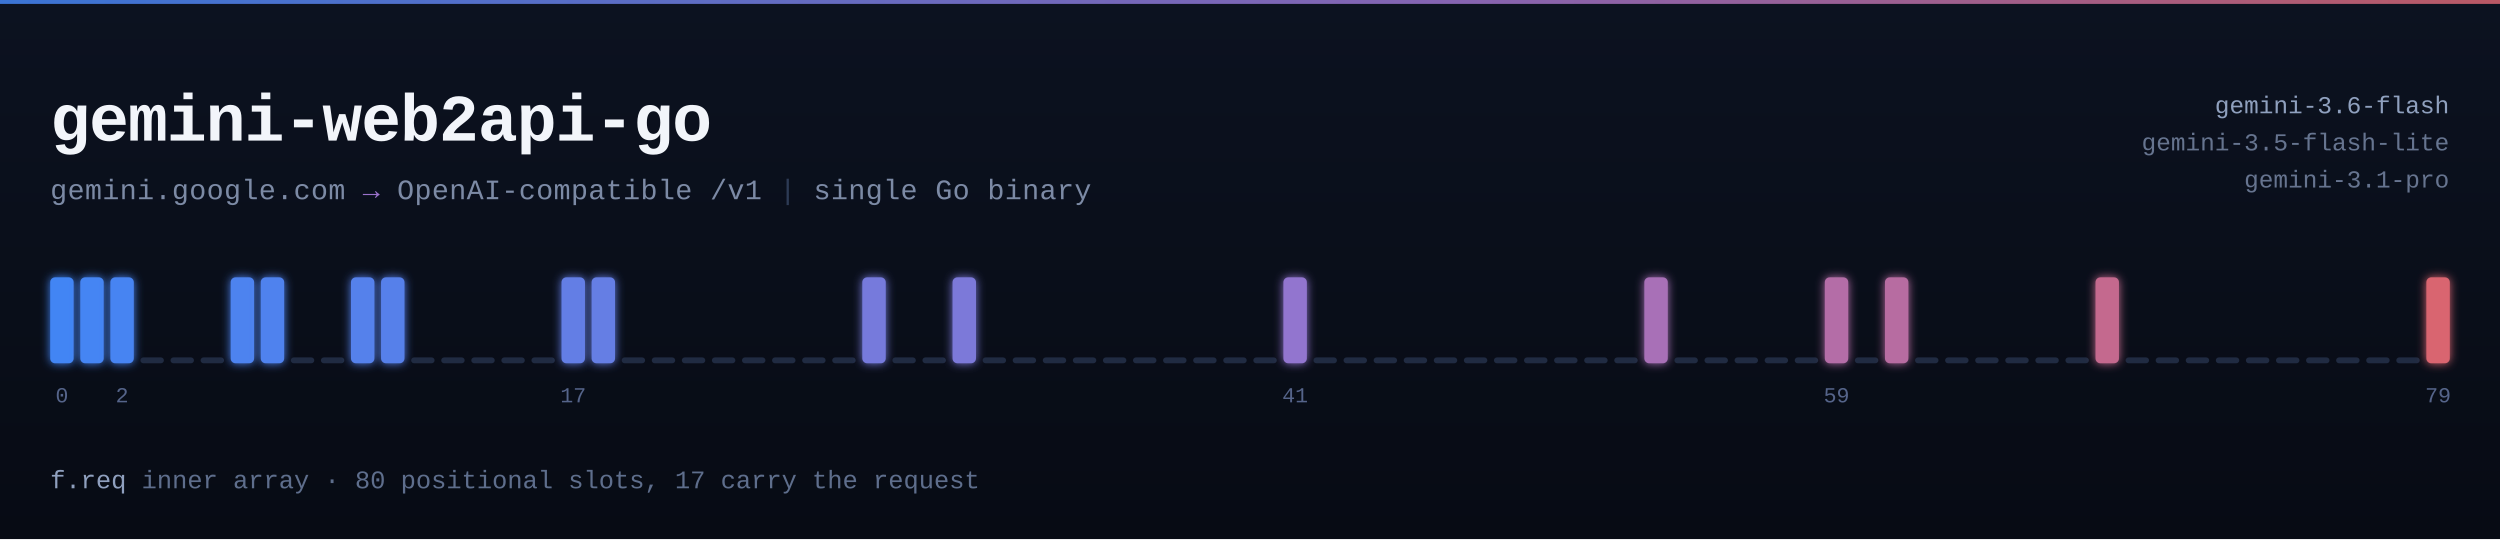
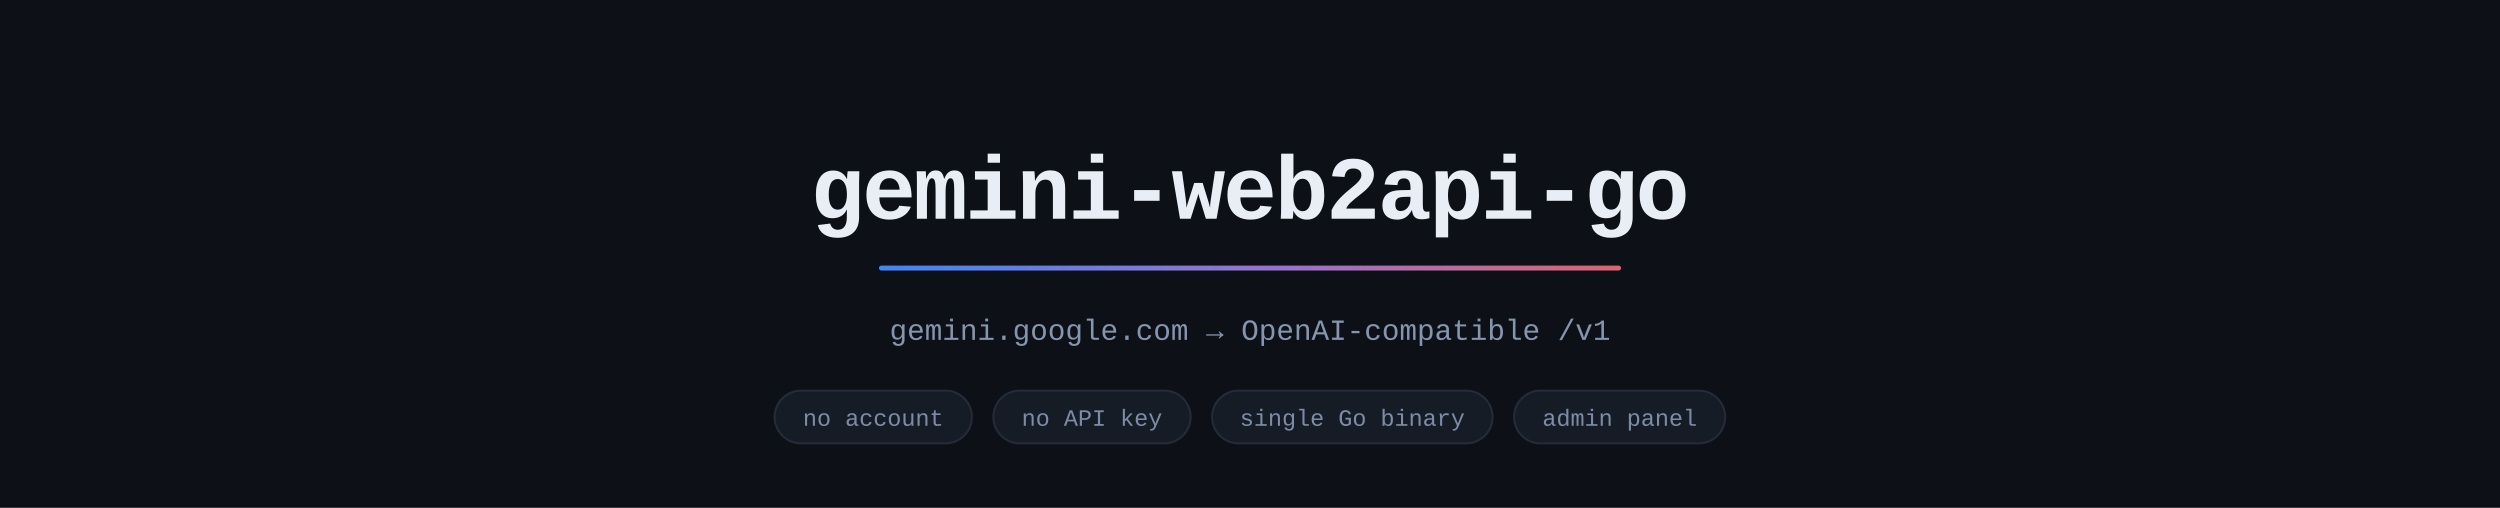
- <svg xmlns="http://www.w3.org/2000/svg" width="1280" height="276" viewBox="0 0 1280 276" role="img" aria-label="gemini-web2api-go — Gemini web protocol to OpenAI-compatible API">
+ <svg xmlns="http://www.w3.org/2000/svg" width="1280" height="260" viewBox="0 0 1280 260" role="img" aria-label="gemini-web2api-go — the Gemini web protocol, spoken as OpenAI">
  <defs>
-     <linearGradient id="bg" x1="0" y1="0" x2="0" y2="1">
-       <stop offset="0" stop-color="#0C1220" />
-       <stop offset="1" stop-color="#070B14" />
-     </linearGradient>
    <linearGradient id="sweep" x1="0" y1="0" x2="1" y2="0">
      <stop offset="0" stop-color="#4285F4" />
-       <stop offset="0.58" stop-color="#9B72CB" />
+       <stop offset="0.55" stop-color="#9B72CB" />
      <stop offset="1" stop-color="#D96570" />
    </linearGradient>
-     <filter id="glow" x="-60%" y="-60%" width="220%" height="220%">
-       <feGaussianBlur stdDeviation="2.4" result="b" />
-       <feMerge>
-         <feMergeNode in="b" />
-         <feMergeNode in="SourceGraphic" />
-       </feMerge>
-     </filter>
  </defs>
-   <rect width="1280" height="276" fill="url(#bg)" />
-   <rect x="0" y="0" width="1280" height="2" fill="url(#sweep)" opacity=".85" />
-   <text x="25.7" y="72" font-family="ui-monospace,SFMono-Regular,SF Mono,Menlo,Consolas,Liberation Mono,monospace" font-size="34" font-weight="600" letter-spacing="-0.5" fill="#F2F5FA">gemini-web2api-go</text>
-   <text x="25.7" y="102" font-family="ui-monospace,SFMono-Regular,SF Mono,Menlo,Consolas,Liberation Mono,monospace" font-size="14.5" fill="#7C8AA5" letter-spacing="0.2">gemini.google.com  <tspan fill="#9B72CB">→</tspan>  OpenAI-compatible /v1  <tspan fill="#2D3B55">|</tspan>  single Go binary</text>
-   <text x="1254" y="58" font-family="ui-monospace,SFMono-Regular,SF Mono,Menlo,Consolas,Liberation Mono,monospace" font-size="12.5" fill="#8FA0BE" text-anchor="end">gemini-3.6-flash</text>
-   <text x="1254" y="77" font-family="ui-monospace,SFMono-Regular,SF Mono,Menlo,Consolas,Liberation Mono,monospace" font-size="12.5" fill="#66748F" text-anchor="end">gemini-3.5-flash-lite</text>
-   <text x="1254" y="96" font-family="ui-monospace,SFMono-Regular,SF Mono,Menlo,Consolas,Liberation Mono,monospace" font-size="12.5" fill="#66748F" text-anchor="end">gemini-3.1-pro</text>
-   <rect x="25.7" y="142" width="12" height="44" rx="2.5" fill="#4285F4" filter="url(#glow)" />
-   <rect x="41.1" y="142" width="12" height="44" rx="2.5" fill="#4485F3" filter="url(#glow)" />
-   <rect x="56.5" y="142" width="12" height="44" rx="2.5" fill="#4684F2" filter="url(#glow)" />
-   <rect x="71.9" y="183" width="12" height="3" rx="1.5" fill="#202B42" />
-   <rect x="87.3" y="183" width="12" height="3" rx="1.5" fill="#202B42" />
-   <rect x="102.7" y="183" width="12" height="3" rx="1.5" fill="#202B42" />
-   <rect x="118.1" y="142" width="12" height="44" rx="2.5" fill="#4E83EF" filter="url(#glow)" />
-   <rect x="133.5" y="142" width="12" height="44" rx="2.5" fill="#5082EE" filter="url(#glow)" />
-   <rect x="148.9" y="183" width="12" height="3" rx="1.5" fill="#202B42" />
-   <rect x="164.3" y="183" width="12" height="3" rx="1.5" fill="#202B42" />
-   <rect x="179.7" y="142" width="12" height="44" rx="2.5" fill="#5581EB" filter="url(#glow)" />
-   <rect x="195.1" y="142" width="12" height="44" rx="2.5" fill="#5780EA" filter="url(#glow)" />
-   <rect x="210.5" y="183" width="12" height="3" rx="1.5" fill="#202B42" />
-   <rect x="225.9" y="183" width="12" height="3" rx="1.5" fill="#202B42" />
-   <rect x="241.3" y="183" width="12" height="3" rx="1.5" fill="#202B42" />
-   <rect x="256.7" y="183" width="12" height="3" rx="1.5" fill="#202B42" />
-   <rect x="272.1" y="183" width="12" height="3" rx="1.5" fill="#202B42" />
-   <rect x="287.5" y="142" width="12" height="44" rx="2.5" fill="#637EE5" filter="url(#glow)" />
-   <rect x="302.9" y="142" width="12" height="44" rx="2.5" fill="#657EE4" filter="url(#glow)" />
-   <rect x="318.3" y="183" width="12" height="3" rx="1.5" fill="#202B42" />
-   <rect x="333.7" y="183" width="12" height="3" rx="1.5" fill="#202B42" />
-   <rect x="349.1" y="183" width="12" height="3" rx="1.5" fill="#202B42" />
-   <rect x="364.5" y="183" width="12" height="3" rx="1.5" fill="#202B42" />
-   <rect x="379.9" y="183" width="12" height="3" rx="1.5" fill="#202B42" />
-   <rect x="395.3" y="183" width="12" height="3" rx="1.5" fill="#202B42" />
-   <rect x="410.7" y="183" width="12" height="3" rx="1.5" fill="#202B42" />
-   <rect x="426.1" y="183" width="12" height="3" rx="1.5" fill="#202B42" />
-   <rect x="441.5" y="142" width="12" height="44" rx="2.5" fill="#767ADC" filter="url(#glow)" />
-   <rect x="456.9" y="183" width="12" height="3" rx="1.5" fill="#202B42" />
-   <rect x="472.3" y="183" width="12" height="3" rx="1.5" fill="#202B42" />
-   <rect x="487.7" y="142" width="12" height="44" rx="2.5" fill="#7C79D9" filter="url(#glow)" />
-   <rect x="503.1" y="183" width="12" height="3" rx="1.5" fill="#202B42" />
-   <rect x="518.5" y="183" width="12" height="3" rx="1.5" fill="#202B42" />
-   <rect x="533.9" y="183" width="12" height="3" rx="1.5" fill="#202B42" />
-   <rect x="549.3" y="183" width="12" height="3" rx="1.5" fill="#202B42" />
-   <rect x="564.7" y="183" width="12" height="3" rx="1.5" fill="#202B42" />
-   <rect x="580.1" y="183" width="12" height="3" rx="1.5" fill="#202B42" />
-   <rect x="595.5" y="183" width="12" height="3" rx="1.5" fill="#202B42" />
-   <rect x="610.9" y="183" width="12" height="3" rx="1.5" fill="#202B42" />
-   <rect x="626.3" y="183" width="12" height="3" rx="1.5" fill="#202B42" />
-   <rect x="641.7" y="183" width="12" height="3" rx="1.5" fill="#202B42" />
-   <rect x="657.1" y="142" width="12" height="44" rx="2.5" fill="#9274CF" filter="url(#glow)" />
-   <rect x="672.5" y="183" width="12" height="3" rx="1.5" fill="#202B42" />
-   <rect x="687.9" y="183" width="12" height="3" rx="1.5" fill="#202B42" />
-   <rect x="703.3" y="183" width="12" height="3" rx="1.5" fill="#202B42" />
-   <rect x="718.7" y="183" width="12" height="3" rx="1.5" fill="#202B42" />
-   <rect x="734.1" y="183" width="12" height="3" rx="1.5" fill="#202B42" />
-   <rect x="749.5" y="183" width="12" height="3" rx="1.5" fill="#202B42" />
-   <rect x="764.9" y="183" width="12" height="3" rx="1.5" fill="#202B42" />
-   <rect x="780.3" y="183" width="12" height="3" rx="1.5" fill="#202B42" />
-   <rect x="795.7" y="183" width="12" height="3" rx="1.5" fill="#202B42" />
-   <rect x="811.1" y="183" width="12" height="3" rx="1.5" fill="#202B42" />
-   <rect x="826.5" y="183" width="12" height="3" rx="1.5" fill="#202B42" />
-   <rect x="841.9" y="142" width="12" height="44" rx="2.5" fill="#A86FB7" filter="url(#glow)" />
-   <rect x="857.3" y="183" width="12" height="3" rx="1.5" fill="#202B42" />
-   <rect x="872.7" y="183" width="12" height="3" rx="1.5" fill="#202B42" />
-   <rect x="888.1" y="183" width="12" height="3" rx="1.5" fill="#202B42" />
-   <rect x="903.5" y="183" width="12" height="3" rx="1.5" fill="#202B42" />
-   <rect x="918.9" y="183" width="12" height="3" rx="1.5" fill="#202B42" />
-   <rect x="934.3" y="142" width="12" height="44" rx="2.5" fill="#B46DA7" filter="url(#glow)" />
-   <rect x="949.7" y="183" width="12" height="3" rx="1.5" fill="#202B42" />
-   <rect x="965.1" y="142" width="12" height="44" rx="2.5" fill="#B76CA1" filter="url(#glow)" />
-   <rect x="980.5" y="183" width="12" height="3" rx="1.5" fill="#202B42" />
-   <rect x="995.9" y="183" width="12" height="3" rx="1.5" fill="#202B42" />
-   <rect x="1011.3" y="183" width="12" height="3" rx="1.5" fill="#202B42" />
-   <rect x="1026.7" y="183" width="12" height="3" rx="1.5" fill="#202B42" />
-   <rect x="1042.1" y="183" width="12" height="3" rx="1.5" fill="#202B42" />
-   <rect x="1057.5" y="183" width="12" height="3" rx="1.5" fill="#202B42" />
-   <rect x="1072.9" y="142" width="12" height="44" rx="2.5" fill="#C4698E" filter="url(#glow)" />
-   <rect x="1088.3" y="183" width="12" height="3" rx="1.5" fill="#202B42" />
-   <rect x="1103.7" y="183" width="12" height="3" rx="1.5" fill="#202B42" />
-   <rect x="1119.1" y="183" width="12" height="3" rx="1.5" fill="#202B42" />
-   <rect x="1134.5" y="183" width="12" height="3" rx="1.5" fill="#202B42" />
-   <rect x="1149.9" y="183" width="12" height="3" rx="1.5" fill="#202B42" />
-   <rect x="1165.3" y="183" width="12" height="3" rx="1.5" fill="#202B42" />
-   <rect x="1180.7" y="183" width="12" height="3" rx="1.5" fill="#202B42" />
-   <rect x="1196.1" y="183" width="12" height="3" rx="1.5" fill="#202B42" />
-   <rect x="1211.5" y="183" width="12" height="3" rx="1.5" fill="#202B42" />
-   <rect x="1226.9" y="183" width="12" height="3" rx="1.5" fill="#202B42" />
-   <rect x="1242.3" y="142" width="12" height="44" rx="2.5" fill="#D96570" filter="url(#glow)" />
-   <text x="31.7" y="206" font-family="ui-monospace,SFMono-Regular,SF Mono,Menlo,Consolas,Liberation Mono,monospace" font-size="11" fill="#55648A" text-anchor="middle">0</text>
-   <text x="62.5" y="206" font-family="ui-monospace,SFMono-Regular,SF Mono,Menlo,Consolas,Liberation Mono,monospace" font-size="11" fill="#55648A" text-anchor="middle">2</text>
-   <text x="293.5" y="206" font-family="ui-monospace,SFMono-Regular,SF Mono,Menlo,Consolas,Liberation Mono,monospace" font-size="11" fill="#55648A" text-anchor="middle">17</text>
-   <text x="663.1" y="206" font-family="ui-monospace,SFMono-Regular,SF Mono,Menlo,Consolas,Liberation Mono,monospace" font-size="11" fill="#55648A" text-anchor="middle">41</text>
-   <text x="940.3" y="206" font-family="ui-monospace,SFMono-Regular,SF Mono,Menlo,Consolas,Liberation Mono,monospace" font-size="11" fill="#55648A" text-anchor="middle">59</text>
-   <text x="1248.3" y="206" font-family="ui-monospace,SFMono-Regular,SF Mono,Menlo,Consolas,Liberation Mono,monospace" font-size="11" fill="#55648A" text-anchor="middle">79</text>
-   <text x="25.7" y="250" font-family="ui-monospace,SFMono-Regular,SF Mono,Menlo,Consolas,Liberation Mono,monospace" font-size="13" fill="#5E6E8C">
-     <tspan fill="#8FA0BE">f.req</tspan> inner array · 80 positional slots, 17 carry the request</text>
+   <rect width="1280" height="260" fill="#0D1117" />
+   <text x="640.0" y="112" font-family="ui-monospace,SFMono-Regular,SF Mono,Menlo,Consolas,Liberation Mono,monospace" font-size="46" font-weight="600" letter-spacing="-1.2" fill="#E9EEF6" text-anchor="middle">gemini-web2api-go</text>
+   <rect x="450.0" y="136" width="380" height="2.5" rx="1.25" fill="url(#sweep)" />
+   <text x="640.0" y="174" font-family="ui-monospace,SFMono-Regular,SF Mono,Menlo,Consolas,Liberation Mono,monospace" font-size="15" fill="#8695AE" text-anchor="middle">gemini.google.com → OpenAI-compatible /v1</text>
+   <rect x="396.6" y="200" width="101.0" height="27" rx="13.5" fill="#161C26" stroke="#242C3A" />
+   <text x="447.1" y="218" font-family="ui-monospace,SFMono-Regular,SF Mono,Menlo,Consolas,Liberation Mono,monospace" font-size="12" fill="#7D8CA6" text-anchor="middle">no account</text>
+   <rect x="508.6" y="200" width="101.0" height="27" rx="13.5" fill="#161C26" stroke="#242C3A" />
+   <text x="559.1" y="218" font-family="ui-monospace,SFMono-Regular,SF Mono,Menlo,Consolas,Liberation Mono,monospace" font-size="12" fill="#7D8CA6" text-anchor="middle">no API key</text>
+   <rect x="620.6" y="200" width="143.6" height="27" rx="13.5" fill="#161C26" stroke="#242C3A" />
+   <text x="692.4" y="218" font-family="ui-monospace,SFMono-Regular,SF Mono,Menlo,Consolas,Liberation Mono,monospace" font-size="12" fill="#7D8CA6" text-anchor="middle">single Go binary</text>
+   <rect x="775.2" y="200" width="108.1" height="27" rx="13.5" fill="#161C26" stroke="#242C3A" />
+   <text x="829.3" y="218" font-family="ui-monospace,SFMono-Regular,SF Mono,Menlo,Consolas,Liberation Mono,monospace" font-size="12" fill="#7D8CA6" text-anchor="middle">admin panel</text>
</svg>
